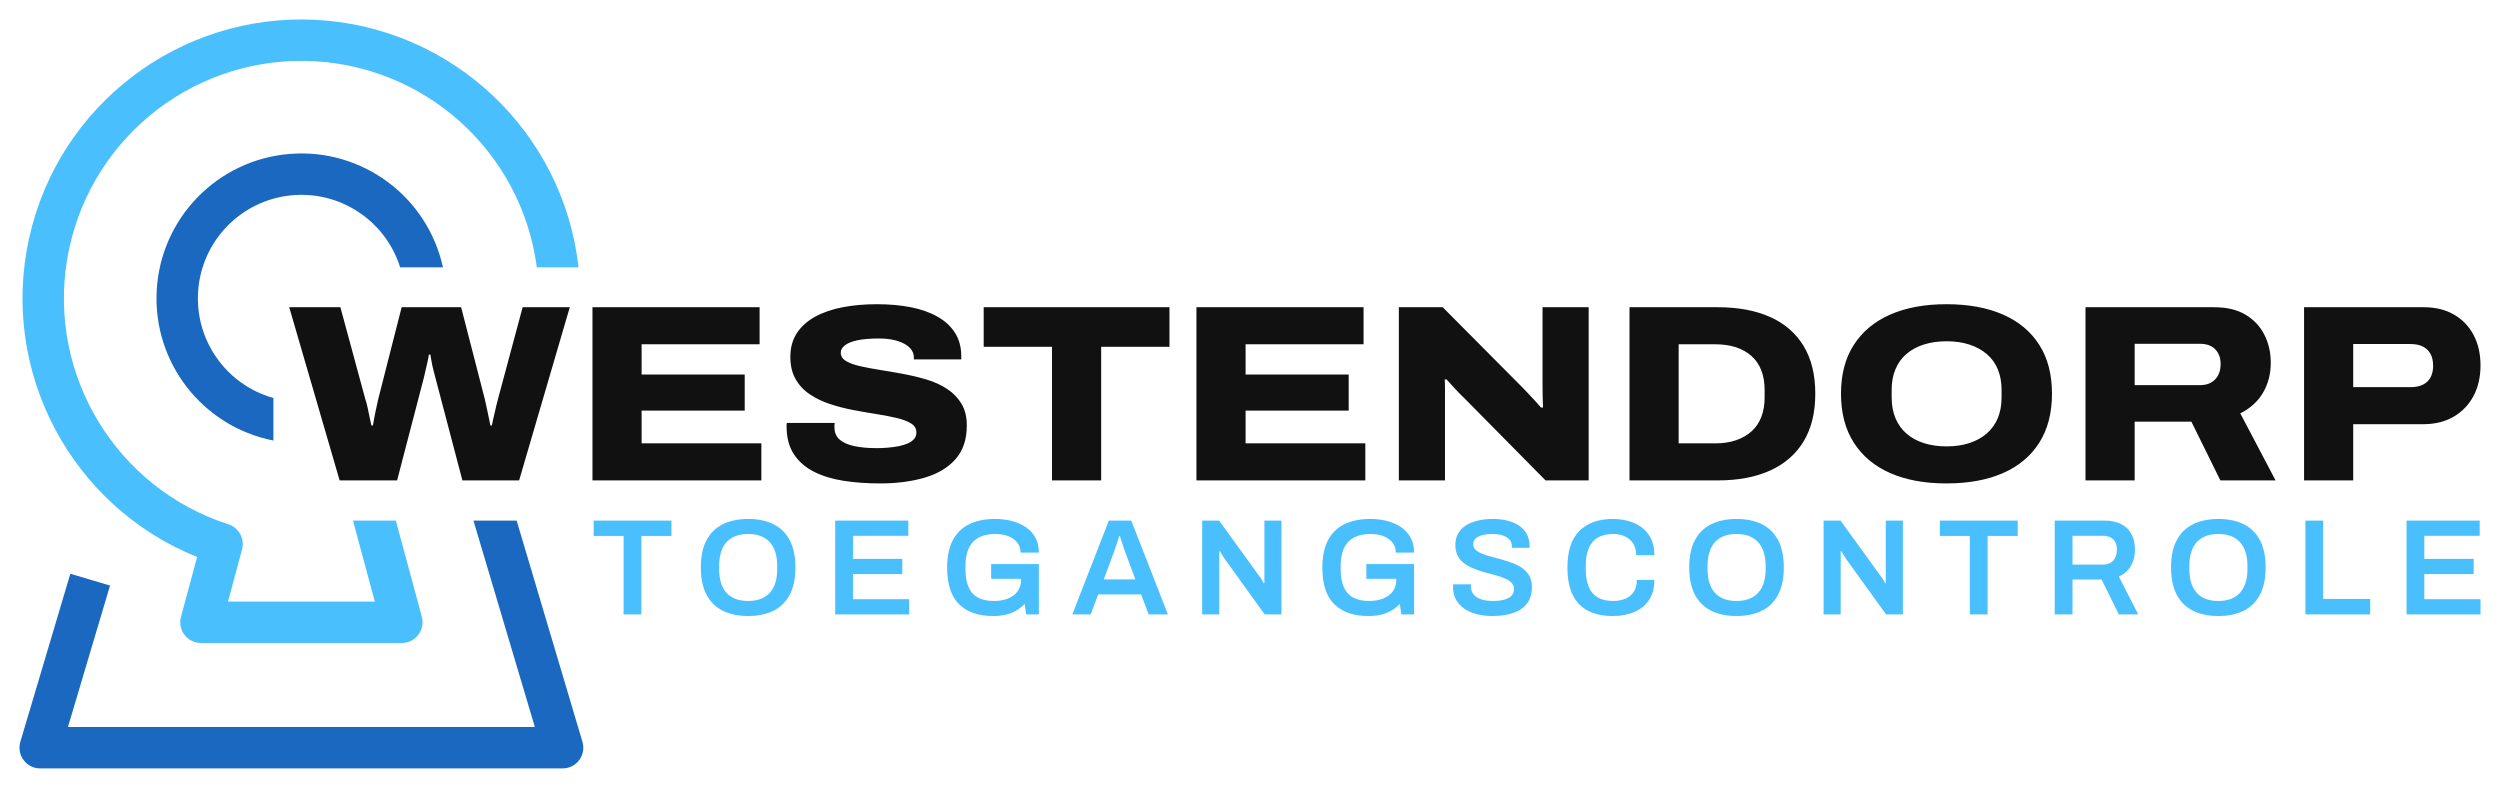
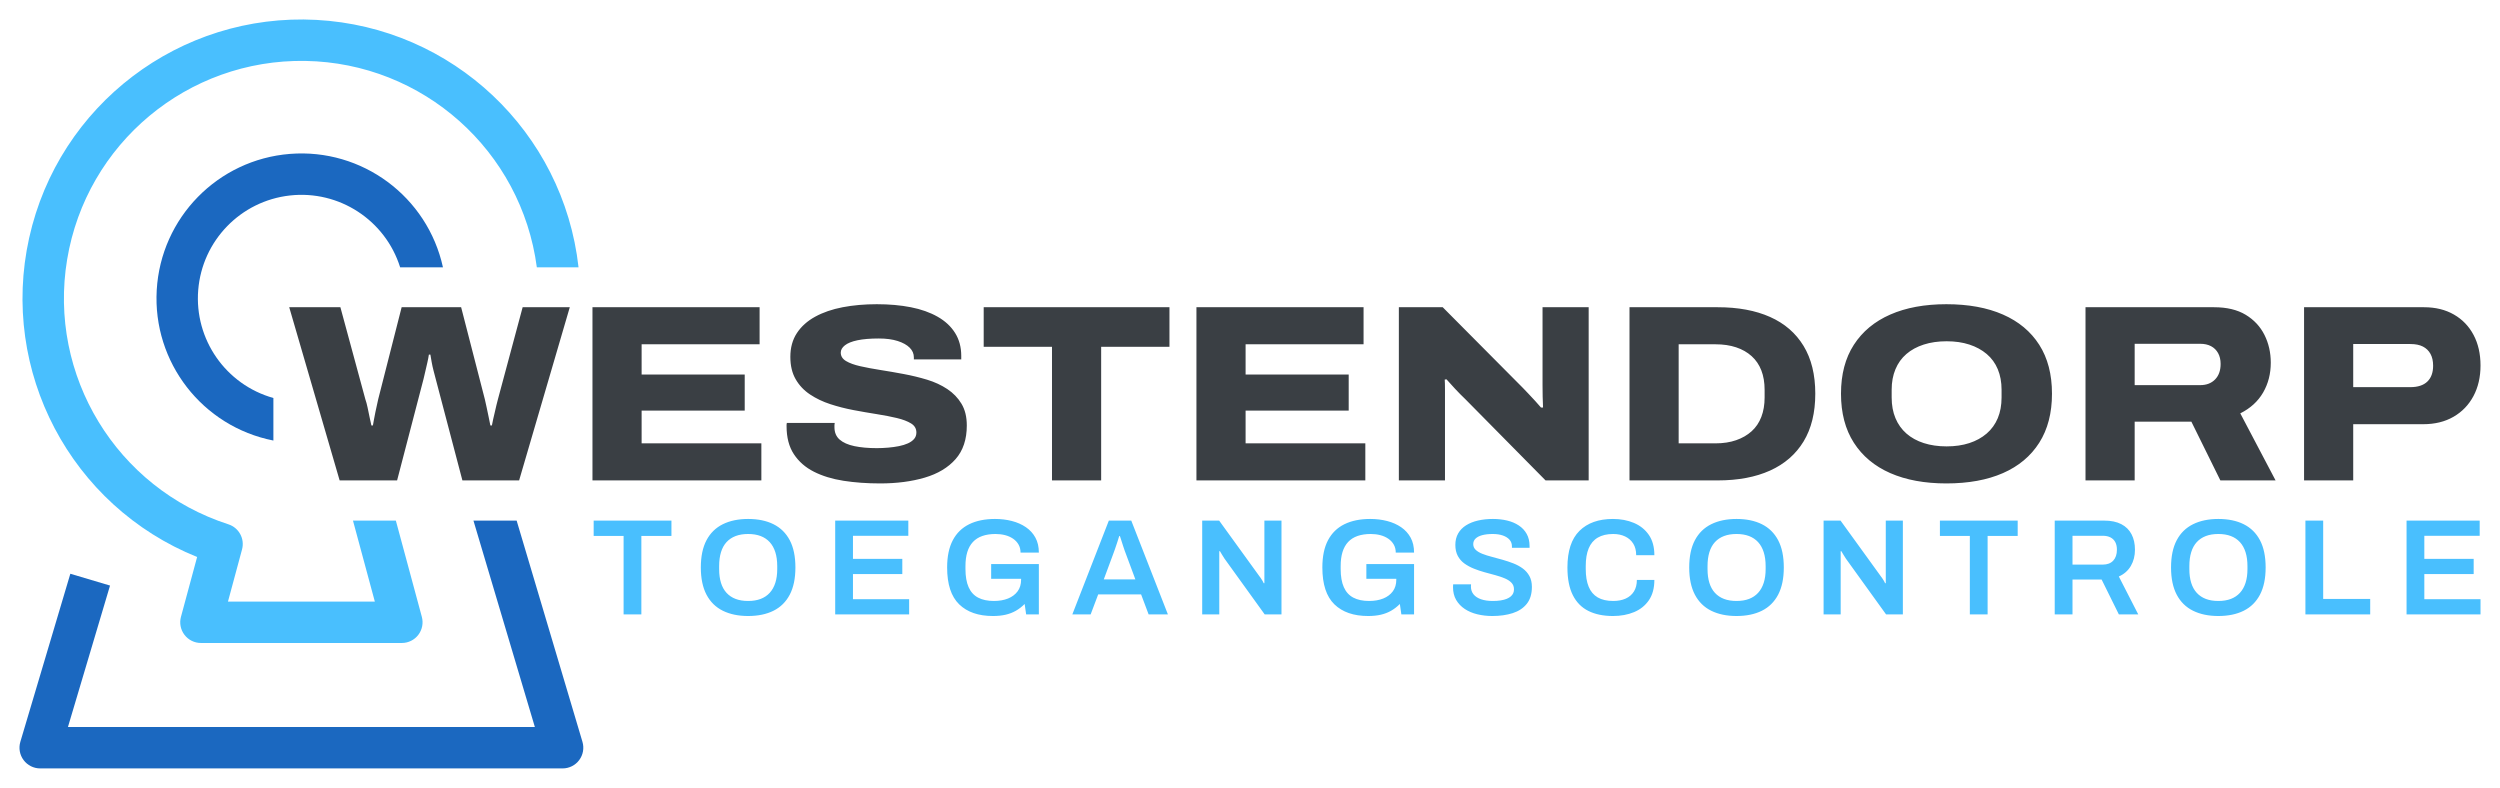
<svg xmlns="http://www.w3.org/2000/svg" viewBox="0 0 2052.93 647.00" width="2052.93" height="647.00" role="img" aria-label="Westendorp Toegangscontrole">
  <path fill="#49BFFE" d="M475.08 219.5A229 229 0 1 0 161.87 457.39L148.59 506.57A17 17 0 0 0 165 528L330 528A17 17 0 0 0 346.41 506.57L325.06 427.5L289.85 427.5L307.8 494L187.2 494L198.76 451.17A17 17 0 0 0 187.57 430.56A195 195 0 1 1 440.83 219.5Z" />
  <path fill="#1B68C0" d="M363.74 219.5A119 119 0 1 0 224.5 361.76L224.5 326.83A85 85 0 1 1 328.58 219.5ZM57.76 471.15L16.71 609.15A17 17 0 0 0 33 631L462 631A17 17 0 0 0 478.29 609.15L424.25 427.5L388.78 427.5L439.21 597L55.79 597L90.35 480.85Z" />
-   <path fill="#111111" d="M1552.24 388.5Q1532.89 380.01 1522.33 363.55Q1511.77 347.1 1511.77 323.29Q1511.77 299.49 1522.33 283.14Q1532.89 266.78 1552.24 258.3Q1571.6 249.81 1598.3 249.81Q1625.42 249.81 1644.77 258.3Q1664.12 266.78 1674.58 283.14Q1685.03 299.49 1685.03 323.29Q1685.03 347.1 1674.58 363.55Q1664.12 380.01 1644.77 388.5Q1625.42 396.98 1598.3 396.98Q1571.6 396.98 1552.24 388.5ZM1338.1 252.29H1410.55Q1435.6 252.29 1453.5 260.26Q1471.41 268.23 1481.04 284.07Q1490.66 299.9 1490.66 323.29Q1490.66 346.68 1481.04 362.52Q1471.41 378.35 1453.5 386.43Q1435.6 394.5 1410.55 394.5H1338.1V252.29ZM237.5 252.29H279.52L300.01 327.85Q301.05 330.74 301.88 334.78Q302.7 338.82 303.53 342.75Q304.36 346.68 304.98 349.37H306.22Q306.64 347.1 307.15 344.2Q307.67 341.3 308.29 338.3Q308.91 335.3 309.53 332.61Q310.16 329.92 310.57 327.85L329.82 252.29H378.67L398.13 327.85Q398.75 330.54 399.58 334.37Q400.41 338.2 401.23 342.23Q402.06 346.27 402.68 349.37H403.93Q404.34 347.1 404.96 344.3Q405.58 341.51 406.31 338.51Q407.03 335.51 407.65 332.71Q408.27 329.92 408.89 327.85L429.18 252.29H467.89L426.28 394.5H379.71L357.77 311.08Q356.94 307.98 356.01 304.35Q355.07 300.73 354.45 297.21Q353.83 293.69 353.42 291.21H352.18Q351.76 294.11 350.93 297.73Q350.11 301.35 349.28 304.87Q348.45 308.39 347.83 311.08L326.09 394.5H278.9L237.5 252.29ZM1712.56 252.29H1818.13Q1833.86 252.29 1844.11 258.5Q1854.35 264.71 1859.53 275.06Q1864.7 285.41 1864.7 297.83Q1864.7 311.49 1858.39 322.36Q1852.08 333.23 1839.66 339.44L1868.64 394.5H1823.3L1799.5 346.27H1752.93V394.5H1712.56V252.29ZM1148.7 252.29H1184.72L1250.54 318.53Q1252.2 320.19 1254.99 323.19Q1257.79 326.19 1260.69 329.3Q1263.58 332.4 1265.45 334.68H1267.1Q1266.9 330.74 1266.79 325.57Q1266.69 320.4 1266.69 316.46V252.29H1304.57V394.5H1269.17L1203.35 327.85Q1199.21 323.91 1194.86 319.26Q1190.51 314.6 1187.82 311.49L1186.37 311.7Q1186.58 314.6 1186.58 319.67V394.5H1148.7V252.29ZM1892.03 252.29H1990.56Q2004.63 252.29 2015.09 258.3Q2025.54 264.3 2031.23 275.06Q2036.93 285.83 2036.93 300.11Q2036.93 314.39 2031.13 325.26Q2025.33 336.13 2014.78 342.23Q2004.22 348.34 1989.94 348.34H1932.39V394.5H1892.03V252.29ZM982.48 252.29H1119.72V282.72H1022.85V307.56H1107.51V337.16H1022.85V364.07H1121.17V394.5H982.48V252.29ZM486.52 252.29H623.76V282.72H526.88V307.56H611.54V337.16H526.88V364.07H625.21V394.5H486.52V252.29ZM692.69 394.81Q678.82 392.64 668.36 387.36Q657.91 382.08 651.91 372.97Q645.91 363.86 645.91 350V348.75Q645.91 347.93 646.11 347.3H685.44Q685.23 348.13 685.23 349.06V350.82Q685.23 357.24 689.48 360.97Q693.72 364.69 701.59 366.35Q709.45 368 720.01 368Q724.56 368 729.33 367.59Q734.09 367.18 738.23 366.35Q742.37 365.52 745.57 364.07Q748.78 362.62 750.65 360.45Q752.51 358.28 752.51 355.17Q752.51 350.41 748.16 347.72Q743.81 345.03 736.47 343.27Q729.12 341.51 719.91 340.06Q710.7 338.61 700.86 336.75Q691.03 334.88 681.82 331.88Q672.61 328.88 665.16 323.91Q657.7 318.95 653.36 311.39Q649.01 303.84 649.01 293.07Q649.01 281.69 654.39 273.51Q659.77 265.33 669.4 260.06Q679.02 254.78 691.96 252.29Q704.9 249.81 720.01 249.81Q735.33 249.81 747.95 252.29Q760.58 254.78 769.9 260.06Q779.21 265.33 784.28 273.41Q789.35 281.48 789.35 292.24V295.14H750.44V293.49Q750.44 288.93 747.02 285.52Q743.61 282.1 737.19 280.03Q730.77 277.96 721.67 277.96Q711.11 277.96 704.17 279.41Q697.24 280.86 693.83 283.55Q690.41 286.24 690.41 289.55Q690.41 293.9 694.76 296.49Q699.1 299.07 706.45 300.73Q713.8 302.39 723.01 303.84Q732.22 305.28 742.16 307.15Q752.09 309.01 761.31 311.8Q770.52 314.6 777.87 319.46Q785.21 324.33 789.56 331.57Q793.91 338.82 793.91 349.37Q793.91 366.56 784.7 377.01Q775.49 387.46 759.34 392.22Q743.19 396.98 722.7 396.98Q706.56 396.98 692.69 394.81ZM863.87 284.79H807.78V252.29H960.33V284.79H904.24V394.5H863.87V284.79ZM1617.14 363.86Q1625.42 361.17 1631.42 356Q1637.42 350.82 1640.53 343.37Q1643.63 335.92 1643.63 326.4V319.98Q1643.63 310.67 1640.53 303.21Q1637.42 295.76 1631.42 290.69Q1625.42 285.62 1617.14 282.93Q1608.86 280.24 1598.51 280.24Q1588.16 280.24 1579.77 282.93Q1571.39 285.62 1565.49 290.69Q1559.59 295.76 1556.49 303.21Q1553.38 310.67 1553.38 319.98V326.4Q1553.38 335.92 1556.49 343.37Q1559.59 350.82 1565.49 356Q1571.39 361.17 1579.77 363.86Q1588.16 366.56 1598.51 366.56Q1608.86 366.56 1617.14 363.86ZM1408.69 364.07Q1418.21 364.07 1425.66 361.48Q1433.12 358.9 1438.39 354.14Q1443.67 349.37 1446.36 342.34Q1449.05 335.3 1449.05 326.4V320.19Q1449.05 311.08 1446.36 304.15Q1443.67 297.21 1438.39 292.45Q1433.12 287.69 1425.66 285.21Q1418.21 282.72 1408.69 282.72H1378.47V364.07H1408.69ZM1806.74 316.26Q1814.4 316.26 1818.96 311.6Q1823.51 306.94 1823.51 298.87Q1823.51 293.69 1821.44 289.97Q1819.37 286.24 1815.65 284.27Q1811.92 282.31 1806.74 282.31H1752.93V316.26H1806.74ZM1979.38 317.91Q1988.49 317.91 1993.25 313.36Q1998.01 308.8 1998.01 300.32Q1998.01 294.52 1995.84 290.59Q1993.66 286.65 1989.63 284.58Q1985.59 282.51 1979.38 282.51H1932.39V317.91H1979.38Z" />
+   <path fill="#3A3F44" d="M1552.24 388.5Q1532.89 380.01 1522.33 363.55Q1511.77 347.1 1511.77 323.29Q1511.77 299.49 1522.33 283.14Q1532.89 266.78 1552.24 258.3Q1571.6 249.81 1598.3 249.81Q1625.42 249.81 1644.77 258.3Q1664.12 266.78 1674.58 283.14Q1685.03 299.49 1685.03 323.29Q1685.03 347.1 1674.58 363.55Q1664.12 380.01 1644.77 388.5Q1625.42 396.98 1598.3 396.98Q1571.6 396.98 1552.24 388.5ZM1338.1 252.29H1410.55Q1435.6 252.29 1453.5 260.26Q1471.41 268.23 1481.04 284.07Q1490.66 299.9 1490.66 323.29Q1490.66 346.68 1481.04 362.52Q1471.41 378.35 1453.5 386.43Q1435.6 394.5 1410.55 394.5H1338.1V252.29ZM237.5 252.29H279.52L300.01 327.85Q301.05 330.74 301.88 334.78Q302.7 338.82 303.53 342.75Q304.36 346.68 304.98 349.37H306.22Q306.64 347.1 307.15 344.2Q307.67 341.3 308.29 338.3Q308.91 335.3 309.53 332.61Q310.16 329.92 310.57 327.85L329.82 252.29H378.67L398.13 327.85Q398.75 330.54 399.58 334.37Q400.41 338.2 401.23 342.23Q402.06 346.27 402.68 349.37H403.93Q404.34 347.1 404.96 344.3Q405.58 341.51 406.31 338.51Q407.03 335.51 407.65 332.71Q408.27 329.92 408.89 327.85L429.18 252.29H467.89L426.28 394.5H379.71L357.77 311.08Q356.94 307.98 356.01 304.35Q355.07 300.73 354.45 297.21Q353.83 293.69 353.42 291.21H352.18Q351.76 294.11 350.93 297.73Q350.11 301.35 349.28 304.87Q348.45 308.39 347.83 311.08L326.09 394.5H278.9L237.5 252.29ZM1712.56 252.29H1818.13Q1833.86 252.29 1844.11 258.5Q1854.35 264.71 1859.53 275.06Q1864.7 285.41 1864.7 297.83Q1864.7 311.49 1858.39 322.36Q1852.08 333.23 1839.66 339.44L1868.64 394.5H1823.3L1799.5 346.27H1752.93V394.5H1712.56V252.29ZM1148.7 252.29H1184.72L1250.54 318.53Q1252.2 320.19 1254.99 323.19Q1257.79 326.19 1260.69 329.3Q1263.58 332.4 1265.45 334.68H1267.1Q1266.9 330.74 1266.79 325.57Q1266.69 320.4 1266.69 316.46V252.29H1304.57V394.5H1269.17L1203.35 327.85Q1199.21 323.91 1194.86 319.26Q1190.51 314.6 1187.82 311.49L1186.37 311.7Q1186.58 314.6 1186.58 319.67V394.5H1148.7V252.29ZM1892.03 252.29H1990.56Q2004.63 252.29 2015.09 258.3Q2025.54 264.3 2031.23 275.06Q2036.93 285.83 2036.93 300.11Q2036.93 314.39 2031.13 325.26Q2025.33 336.13 2014.78 342.23Q2004.22 348.34 1989.94 348.34H1932.39V394.5H1892.03V252.29ZM982.48 252.29H1119.72V282.72H1022.85V307.56H1107.51V337.16H1022.85V364.07H1121.17V394.5H982.48V252.29ZM486.52 252.29H623.76V282.72H526.88V307.56H611.54V337.16H526.88V364.07H625.21V394.5H486.52V252.29ZM692.69 394.81Q678.82 392.64 668.36 387.36Q657.91 382.08 651.91 372.97Q645.91 363.86 645.91 350V348.75Q645.91 347.93 646.11 347.3H685.44Q685.23 348.13 685.23 349.06V350.82Q685.23 357.24 689.48 360.97Q693.72 364.69 701.59 366.35Q709.45 368 720.01 368Q724.56 368 729.33 367.59Q734.09 367.18 738.23 366.35Q742.37 365.52 745.57 364.07Q748.78 362.62 750.65 360.45Q752.51 358.28 752.51 355.17Q752.51 350.41 748.16 347.72Q743.81 345.03 736.47 343.27Q729.12 341.51 719.91 340.06Q710.7 338.61 700.86 336.75Q691.03 334.88 681.82 331.88Q672.61 328.88 665.16 323.91Q657.7 318.95 653.36 311.39Q649.01 303.84 649.01 293.07Q649.01 281.69 654.39 273.51Q659.77 265.33 669.4 260.06Q679.02 254.78 691.96 252.29Q704.9 249.81 720.01 249.81Q735.33 249.81 747.95 252.29Q760.58 254.78 769.9 260.06Q779.21 265.33 784.28 273.41Q789.35 281.48 789.35 292.24V295.14H750.44V293.49Q750.44 288.93 747.02 285.52Q743.61 282.1 737.19 280.03Q730.77 277.96 721.67 277.96Q711.11 277.96 704.17 279.41Q697.24 280.86 693.83 283.55Q690.41 286.24 690.41 289.55Q690.41 293.9 694.76 296.49Q699.1 299.07 706.45 300.73Q713.8 302.39 723.01 303.84Q732.22 305.28 742.16 307.15Q752.09 309.01 761.31 311.8Q770.52 314.6 777.87 319.46Q785.21 324.33 789.56 331.57Q793.91 338.82 793.91 349.37Q793.91 366.56 784.7 377.01Q775.49 387.46 759.34 392.22Q743.19 396.98 722.7 396.98Q706.56 396.98 692.69 394.81ZM863.87 284.79H807.78V252.29H960.33V284.79H904.24V394.5H863.87V284.79ZM1617.14 363.86Q1625.42 361.17 1631.42 356Q1637.42 350.82 1640.53 343.37Q1643.63 335.92 1643.63 326.4V319.98Q1643.63 310.67 1640.53 303.21Q1637.42 295.76 1631.42 290.69Q1625.42 285.62 1617.14 282.93Q1608.86 280.24 1598.51 280.24Q1588.16 280.24 1579.77 282.93Q1571.39 285.62 1565.49 290.69Q1559.59 295.76 1556.49 303.21Q1553.38 310.67 1553.38 319.98V326.4Q1553.38 335.92 1556.49 343.37Q1559.59 350.82 1565.49 356Q1571.39 361.17 1579.77 363.86Q1588.16 366.56 1598.51 366.56Q1608.86 366.56 1617.14 363.86ZM1408.69 364.07Q1418.21 364.07 1425.66 361.48Q1433.12 358.9 1438.39 354.14Q1443.67 349.37 1446.36 342.34Q1449.05 335.3 1449.05 326.4V320.19Q1449.05 311.08 1446.36 304.15Q1443.67 297.21 1438.39 292.45Q1433.12 287.69 1425.66 285.21Q1418.21 282.72 1408.69 282.72H1378.47V364.07H1408.69ZM1806.74 316.26Q1814.4 316.26 1818.96 311.6Q1823.51 306.94 1823.51 298.87Q1823.51 293.69 1821.44 289.97Q1819.37 286.24 1815.65 284.27Q1811.92 282.31 1806.74 282.31H1752.93V316.26H1806.74ZM1979.38 317.91Q1988.49 317.91 1993.25 313.36Q1998.01 308.8 1998.01 300.32Q1998.01 294.52 1995.84 290.59Q1993.66 286.65 1989.63 284.58Q1985.59 282.51 1979.38 282.51H1932.39V317.91H1979.38Z" />
  <path fill="#49BFFE" d="M1405.21 501.53Q1396.46 497.2 1391.8 488.34Q1387.14 479.47 1387.14 466Q1387.14 452.42 1391.8 443.61Q1396.46 434.8 1405.21 430.47Q1413.97 426.15 1425.98 426.15Q1438.1 426.15 1446.8 430.47Q1455.5 434.8 1460.16 443.61Q1464.81 452.42 1464.81 466Q1464.81 479.47 1460.16 488.34Q1455.5 497.2 1446.8 501.53Q1438.1 505.85 1425.98 505.85Q1413.97 505.85 1405.21 501.53ZM1800.88 501.53Q1792.12 497.2 1787.46 488.34Q1782.8 479.47 1782.8 466Q1782.8 452.42 1787.46 443.61Q1792.12 434.8 1800.88 430.47Q1809.63 426.15 1821.64 426.15Q1833.76 426.15 1842.46 430.47Q1851.16 434.8 1855.82 443.61Q1860.48 452.42 1860.48 466Q1860.48 479.47 1855.82 488.34Q1851.16 497.2 1842.46 501.53Q1833.76 505.85 1821.64 505.85Q1809.63 505.85 1800.88 501.53ZM593.57 501.53Q584.82 497.2 580.16 488.34Q575.5 479.47 575.5 466Q575.5 452.42 580.16 443.61Q584.82 434.8 593.57 430.47Q602.33 426.15 614.34 426.15Q626.46 426.15 635.16 430.47Q643.86 434.8 648.52 443.61Q653.17 452.42 653.17 466Q653.17 479.47 648.52 488.34Q643.86 497.2 635.16 501.53Q626.46 505.85 614.34 505.85Q602.33 505.85 593.57 501.53ZM1727.8 427.5Q1736.33 427.5 1741.95 430.42Q1747.56 433.34 1750.36 438.72Q1753.17 444.11 1753.17 451.41Q1753.17 458.93 1749.8 464.71Q1746.44 470.49 1739.93 473.41L1755.86 504.5H1739.93L1725.78 475.88H1701.88V504.5H1687.28V427.5H1727.8ZM1095.75 496.25Q1085.88 486.65 1085.88 466Q1085.88 452.42 1090.53 443.61Q1095.19 434.8 1104 430.47Q1112.82 426.15 1125.16 426.15Q1132.57 426.15 1139.08 427.84Q1145.59 429.52 1150.59 432.94Q1155.58 436.37 1158.39 441.53Q1161.19 446.69 1161.19 453.77H1146.15Q1146.15 450.06 1144.52 447.2Q1142.9 444.34 1140.03 442.37Q1137.17 440.41 1133.47 439.45Q1129.76 438.5 1125.61 438.5Q1119.44 438.5 1114.78 440.13Q1110.12 441.76 1107.03 445.07Q1103.95 448.38 1102.43 453.32Q1100.92 458.26 1100.92 464.88V467.23Q1100.92 476.33 1103.5 482.16Q1106.08 488 1111.3 490.75Q1116.52 493.5 1124.26 493.5Q1130.89 493.5 1135.88 491.48Q1140.88 489.46 1143.74 485.59Q1146.6 481.71 1146.6 476.1V475.32H1122.02V463.19H1161.19V504.5H1150.75L1149.52 495.97Q1146.15 499.34 1142.34 501.53Q1138.52 503.71 1133.92 504.78Q1129.32 505.85 1123.48 505.85Q1105.63 505.85 1095.75 496.25ZM787.64 496.25Q777.76 486.65 777.76 466Q777.76 452.42 782.42 443.61Q787.08 434.8 795.89 430.47Q804.7 426.15 817.05 426.15Q824.46 426.15 830.97 427.84Q837.48 429.52 842.47 432.94Q847.47 436.37 850.27 441.53Q853.08 446.69 853.08 453.77H838.04Q838.04 450.06 836.41 447.2Q834.79 444.34 831.92 442.37Q829.06 440.41 825.36 439.45Q821.65 438.5 817.5 438.5Q811.33 438.5 806.67 440.13Q802.01 441.76 798.92 445.07Q795.84 448.38 794.32 453.32Q792.81 458.26 792.81 464.88V467.23Q792.81 476.33 795.39 482.16Q797.97 488 803.19 490.75Q808.41 493.5 816.15 493.5Q822.77 493.5 827.77 491.48Q832.76 489.46 835.63 485.59Q838.49 481.71 838.49 476.1V475.32H813.91V463.19H853.08V504.5H842.64L841.41 495.97Q838.04 499.34 834.22 501.53Q830.41 503.71 825.81 504.78Q821.2 505.85 815.37 505.85Q797.52 505.85 787.64 496.25ZM1511.4 427.5 1544.28 472.96Q1544.84 473.63 1545.63 474.81Q1546.42 475.99 1547.09 477.11Q1547.76 478.23 1547.99 478.91H1548.55V427.5H1562.58V504.5H1548.77L1515.77 458.7Q1514.88 457.36 1513.7 455.39Q1512.52 453.43 1512.07 452.64H1511.51V504.5H1497.48V427.5H1511.4ZM1001.13 427.5 1034.02 472.96Q1034.58 473.63 1035.37 474.81Q1036.15 475.99 1036.83 477.11Q1037.5 478.23 1037.72 478.91H1038.28V427.5H1052.32V504.5H1038.51L1005.51 458.7Q1004.61 457.36 1003.43 455.39Q1002.25 453.43 1001.81 452.64H1001.24V504.5H987.21V427.5H1001.13ZM928.96 427.5 959.04 504.5H943.21L937.04 488.11H901.8L895.62 504.5H880.58L910.55 427.5H928.96ZM2036.25 427.5V439.96H1990.79V458.93H2031.31V471.39H1990.79V492.04H2036.93V504.5H1976.2V427.5H2036.25ZM745.89 427.5V439.96H700.43V458.93H740.95V471.39H700.43V492.04H746.56V504.5H685.84V427.5H745.89ZM1213.16 504.44Q1207.33 503.04 1202.84 500.07Q1198.35 497.09 1195.76 492.66Q1193.18 488.22 1193.18 482.16Q1193.18 481.49 1193.24 480.82Q1193.29 480.14 1193.29 479.81H1208Q1208 480.03 1207.94 480.65Q1207.89 481.27 1207.89 481.71Q1207.89 485.42 1210.02 488.06Q1212.15 490.69 1216.19 492.1Q1220.23 493.5 1225.73 493.5Q1229.44 493.5 1232.3 493.05Q1235.16 492.6 1237.24 491.76Q1239.31 490.92 1240.66 489.74Q1242.01 488.56 1242.63 487.1Q1243.24 485.64 1243.24 483.96Q1243.24 480.7 1241.22 478.57Q1239.2 476.44 1235.78 474.98Q1232.36 473.52 1228.03 472.34Q1223.71 471.16 1219.17 469.93Q1214.62 468.69 1210.3 466.95Q1205.98 465.21 1202.55 462.74Q1199.13 460.28 1197.11 456.52Q1195.09 452.76 1195.09 447.48Q1195.09 442.09 1197.39 438.05Q1199.69 434.01 1203.9 431.37Q1208.11 428.73 1213.72 427.44Q1219.34 426.15 1225.96 426.15Q1232.13 426.15 1237.58 427.44Q1243.02 428.73 1247.17 431.48Q1251.33 434.23 1253.68 438.44Q1256.04 442.65 1256.04 448.49V449.84H1241.56V448.71Q1241.56 445.46 1239.6 443.21Q1237.63 440.97 1234.1 439.73Q1230.56 438.5 1225.85 438.5Q1220.79 438.5 1217.2 439.45Q1213.61 440.41 1211.7 442.26Q1209.79 444.11 1209.79 446.81Q1209.79 449.61 1211.81 451.52Q1213.84 453.43 1217.26 454.78Q1220.68 456.12 1225 457.24Q1229.33 458.37 1233.87 459.66Q1238.42 460.95 1242.74 462.63Q1247.06 464.32 1250.48 466.84Q1253.91 469.37 1255.93 473.07Q1257.95 476.78 1257.95 481.94Q1257.95 490.58 1253.74 495.86Q1249.53 501.13 1242.18 503.49Q1234.83 505.85 1225.4 505.85Q1219 505.85 1213.16 504.44ZM1304.36 501.69Q1296 497.54 1291.56 488.73Q1287.13 479.92 1287.13 466Q1287.13 445.68 1297.01 435.92Q1306.89 426.15 1324.51 426.15Q1334.05 426.15 1341.74 429.41Q1349.43 432.66 1353.97 439.23Q1358.52 445.8 1358.52 455.9H1343.59Q1343.59 450.29 1341.18 446.41Q1338.76 442.54 1334.5 440.52Q1330.23 438.5 1324.73 438.5Q1317.1 438.5 1312.05 441.47Q1307 444.45 1304.59 450.29Q1302.17 456.12 1302.17 464.77V467.23Q1302.17 475.99 1304.59 481.83Q1307 487.66 1311.99 490.58Q1316.99 493.5 1324.73 493.5Q1330.57 493.5 1334.95 491.54Q1339.32 489.57 1341.74 485.7Q1344.15 481.83 1344.15 476.21H1358.52Q1358.52 486.32 1354.03 492.88Q1349.54 499.45 1341.85 502.65Q1334.16 505.85 1324.51 505.85Q1312.72 505.85 1304.36 501.69ZM1436.25 491.82Q1440.68 490.13 1443.71 486.82Q1446.74 483.51 1448.31 478.63Q1449.89 473.74 1449.89 467.35V464.88Q1449.89 458.37 1448.31 453.43Q1446.74 448.49 1443.71 445.18Q1440.68 441.87 1436.25 440.18Q1431.81 438.5 1425.98 438.5Q1420.14 438.5 1415.71 440.18Q1411.27 441.87 1408.24 445.18Q1405.21 448.49 1403.7 453.43Q1402.18 458.37 1402.18 464.88V467.35Q1402.18 473.74 1403.7 478.63Q1405.21 483.51 1408.24 486.82Q1411.27 490.13 1415.71 491.82Q1420.14 493.5 1425.98 493.5Q1431.81 493.5 1436.25 491.82ZM1831.91 491.82Q1836.34 490.13 1839.37 486.82Q1842.41 483.51 1843.98 478.63Q1845.55 473.74 1845.55 467.35V464.88Q1845.55 458.37 1843.98 453.43Q1842.41 448.49 1839.37 445.18Q1836.34 441.87 1831.91 440.18Q1827.48 438.5 1821.64 438.5Q1815.8 438.5 1811.37 440.18Q1806.94 441.87 1803.91 445.18Q1800.88 448.49 1799.36 453.43Q1797.84 458.37 1797.84 464.88V467.35Q1797.84 473.74 1799.36 478.63Q1800.88 483.51 1803.91 486.82Q1806.94 490.13 1811.37 491.82Q1815.8 493.5 1821.64 493.5Q1827.48 493.5 1831.91 491.82ZM624.61 491.82Q629.04 490.13 632.07 486.82Q635.1 483.51 636.67 478.63Q638.24 473.74 638.24 467.35V464.88Q638.24 458.37 636.67 453.43Q635.1 448.49 632.07 445.18Q629.04 441.87 624.61 440.18Q620.17 438.5 614.34 438.5Q608.5 438.5 604.07 440.18Q599.63 441.87 596.6 445.18Q593.57 448.49 592.06 453.43Q590.54 458.37 590.54 464.88V467.35Q590.54 473.74 592.06 478.63Q593.57 483.51 596.6 486.82Q599.63 490.13 604.07 491.82Q608.5 493.5 614.34 493.5Q620.17 493.5 624.61 491.82ZM512.08 440.07H487.5V427.5H551.37V440.07H526.67V504.5H512.08V440.07ZM1617.58 440.07H1593V427.5H1656.87V440.07H1632.17V504.5H1617.58V440.07ZM1907.73 427.5V491.82H1946.34V504.5H1893.14V427.5H1907.73ZM1726.68 463.64Q1732.29 463.64 1735.32 460.39Q1738.35 457.13 1738.35 451.41Q1738.35 447.7 1737.01 445.18Q1735.66 442.65 1733.08 441.31Q1730.5 439.96 1726.68 439.96H1701.88V463.64H1726.68ZM932.33 475.77 924.58 454.89Q924.13 453.77 923.51 452.03Q922.9 450.29 922.22 448.21Q921.55 446.13 920.88 444Q920.2 441.87 919.64 440.18H919.08Q918.41 442.43 917.45 445.35Q916.5 448.27 915.6 450.85Q914.7 453.43 914.14 454.89L906.4 475.77H932.33Z" />
</svg>
